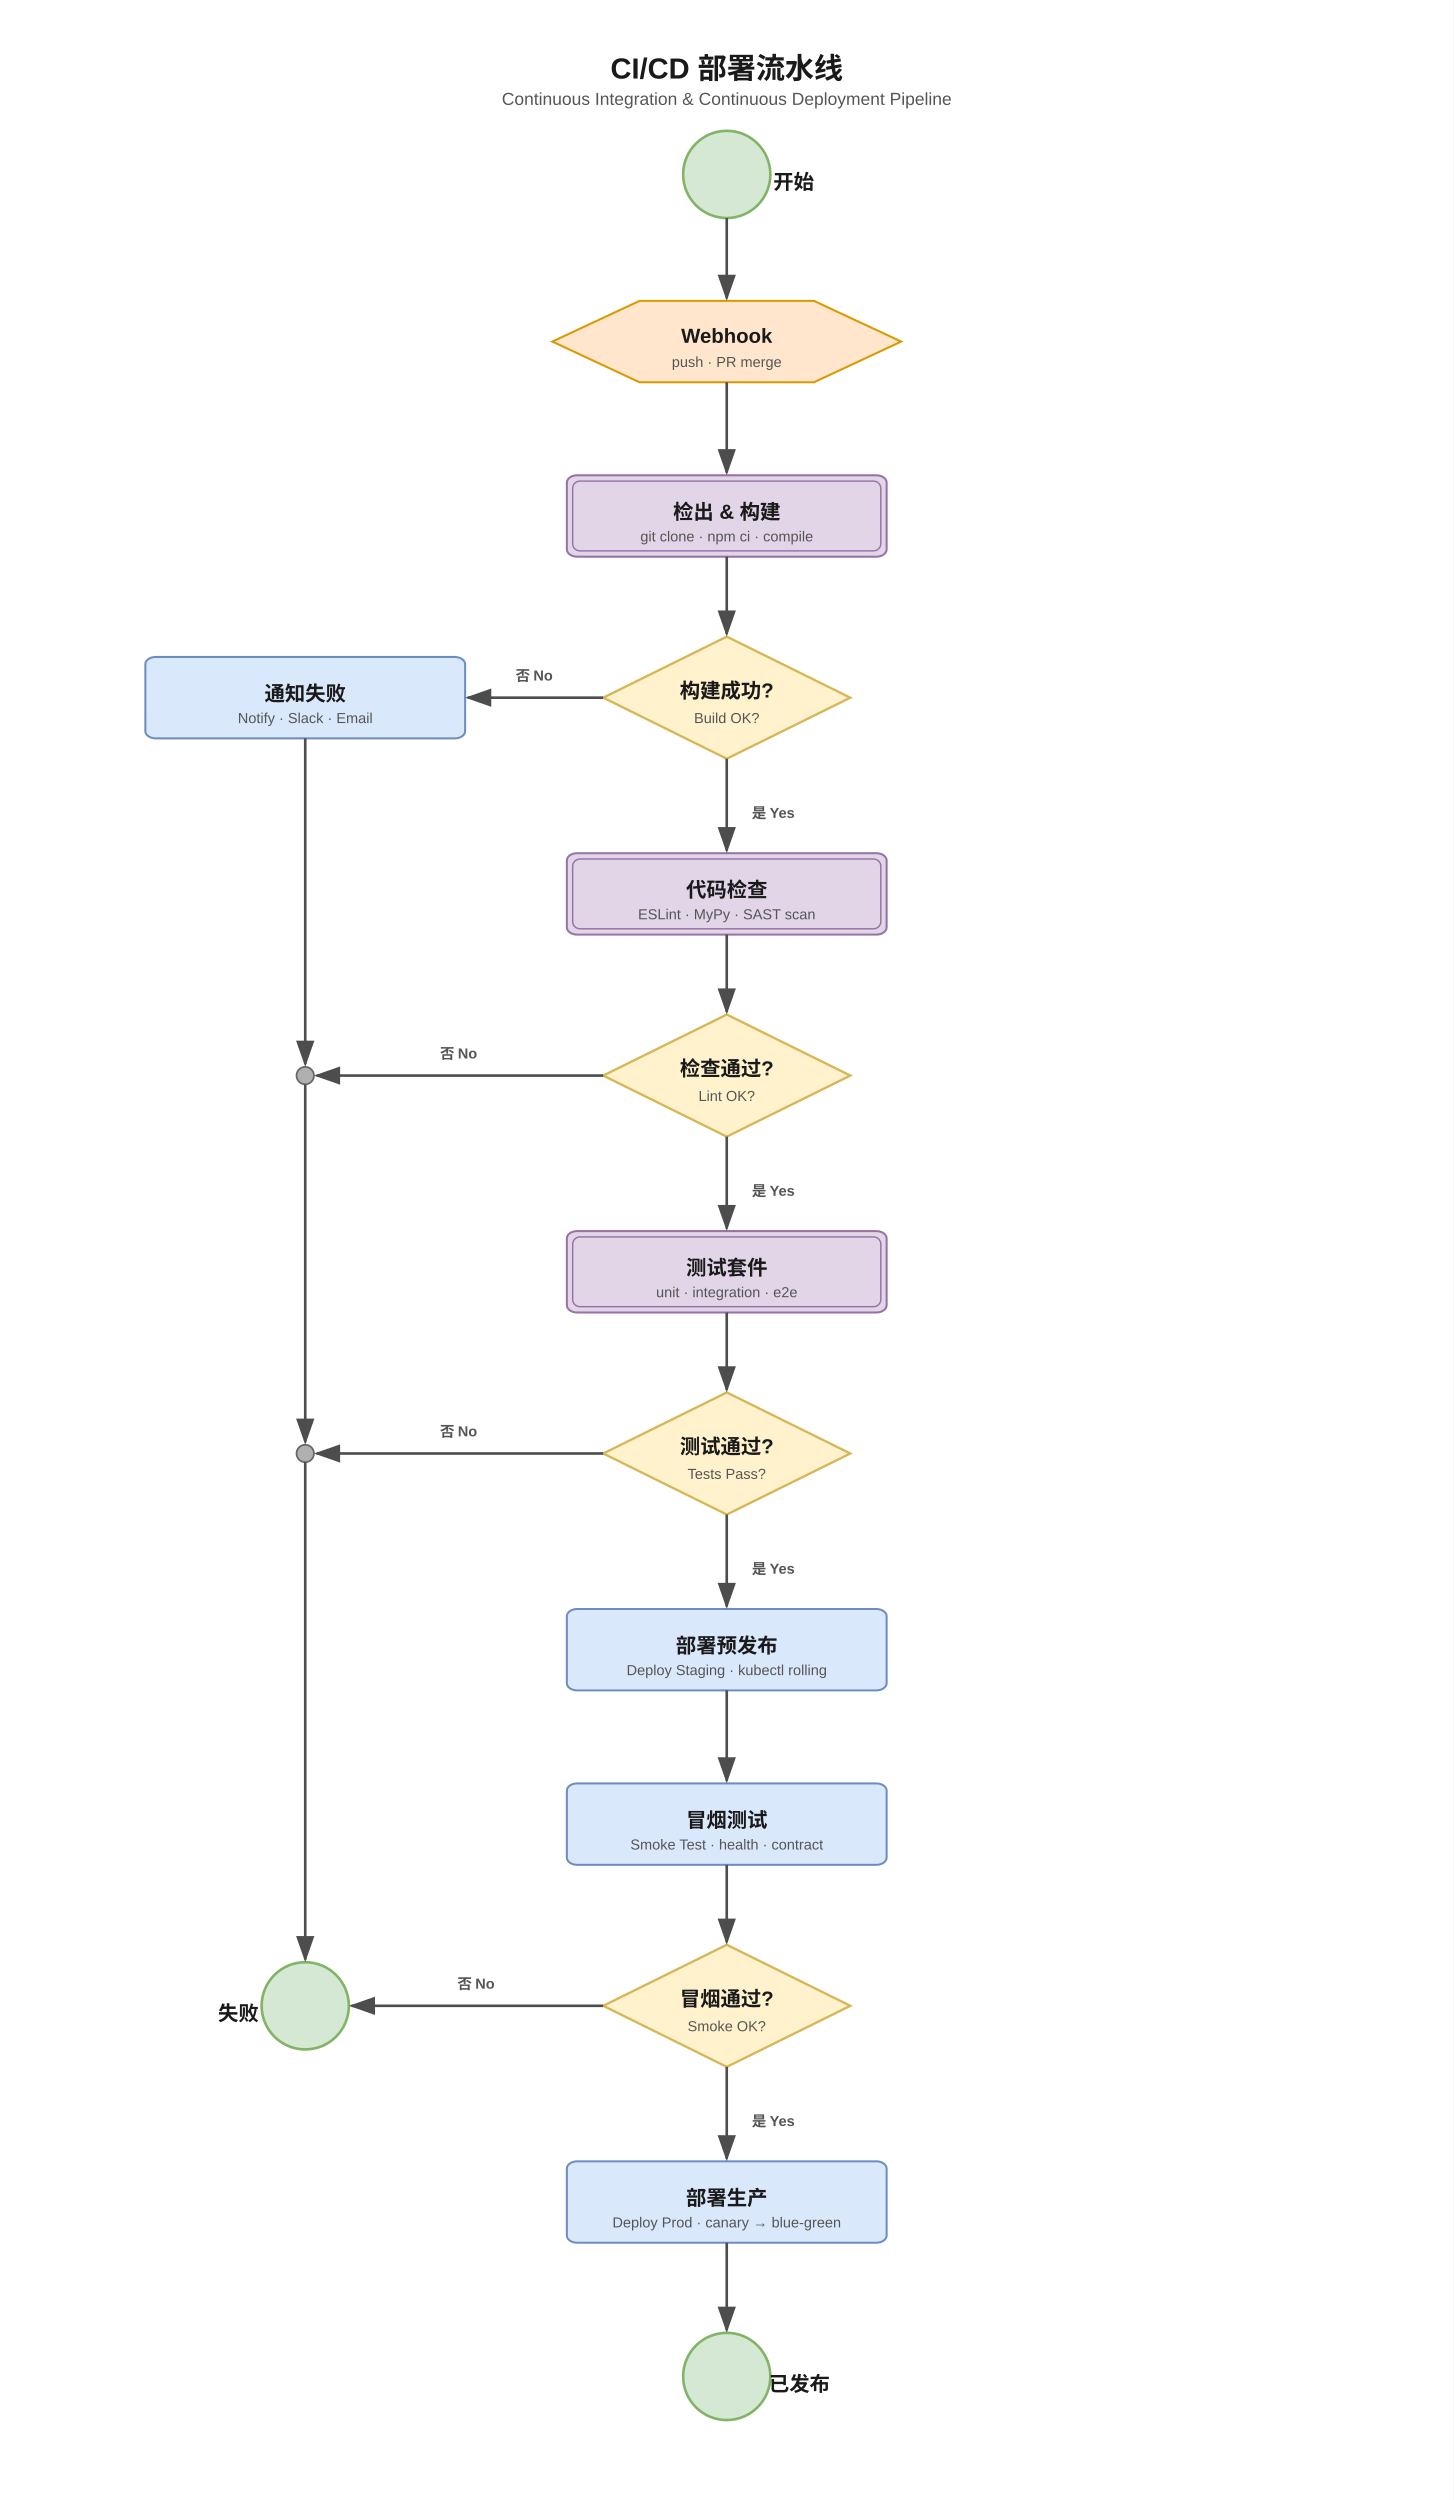
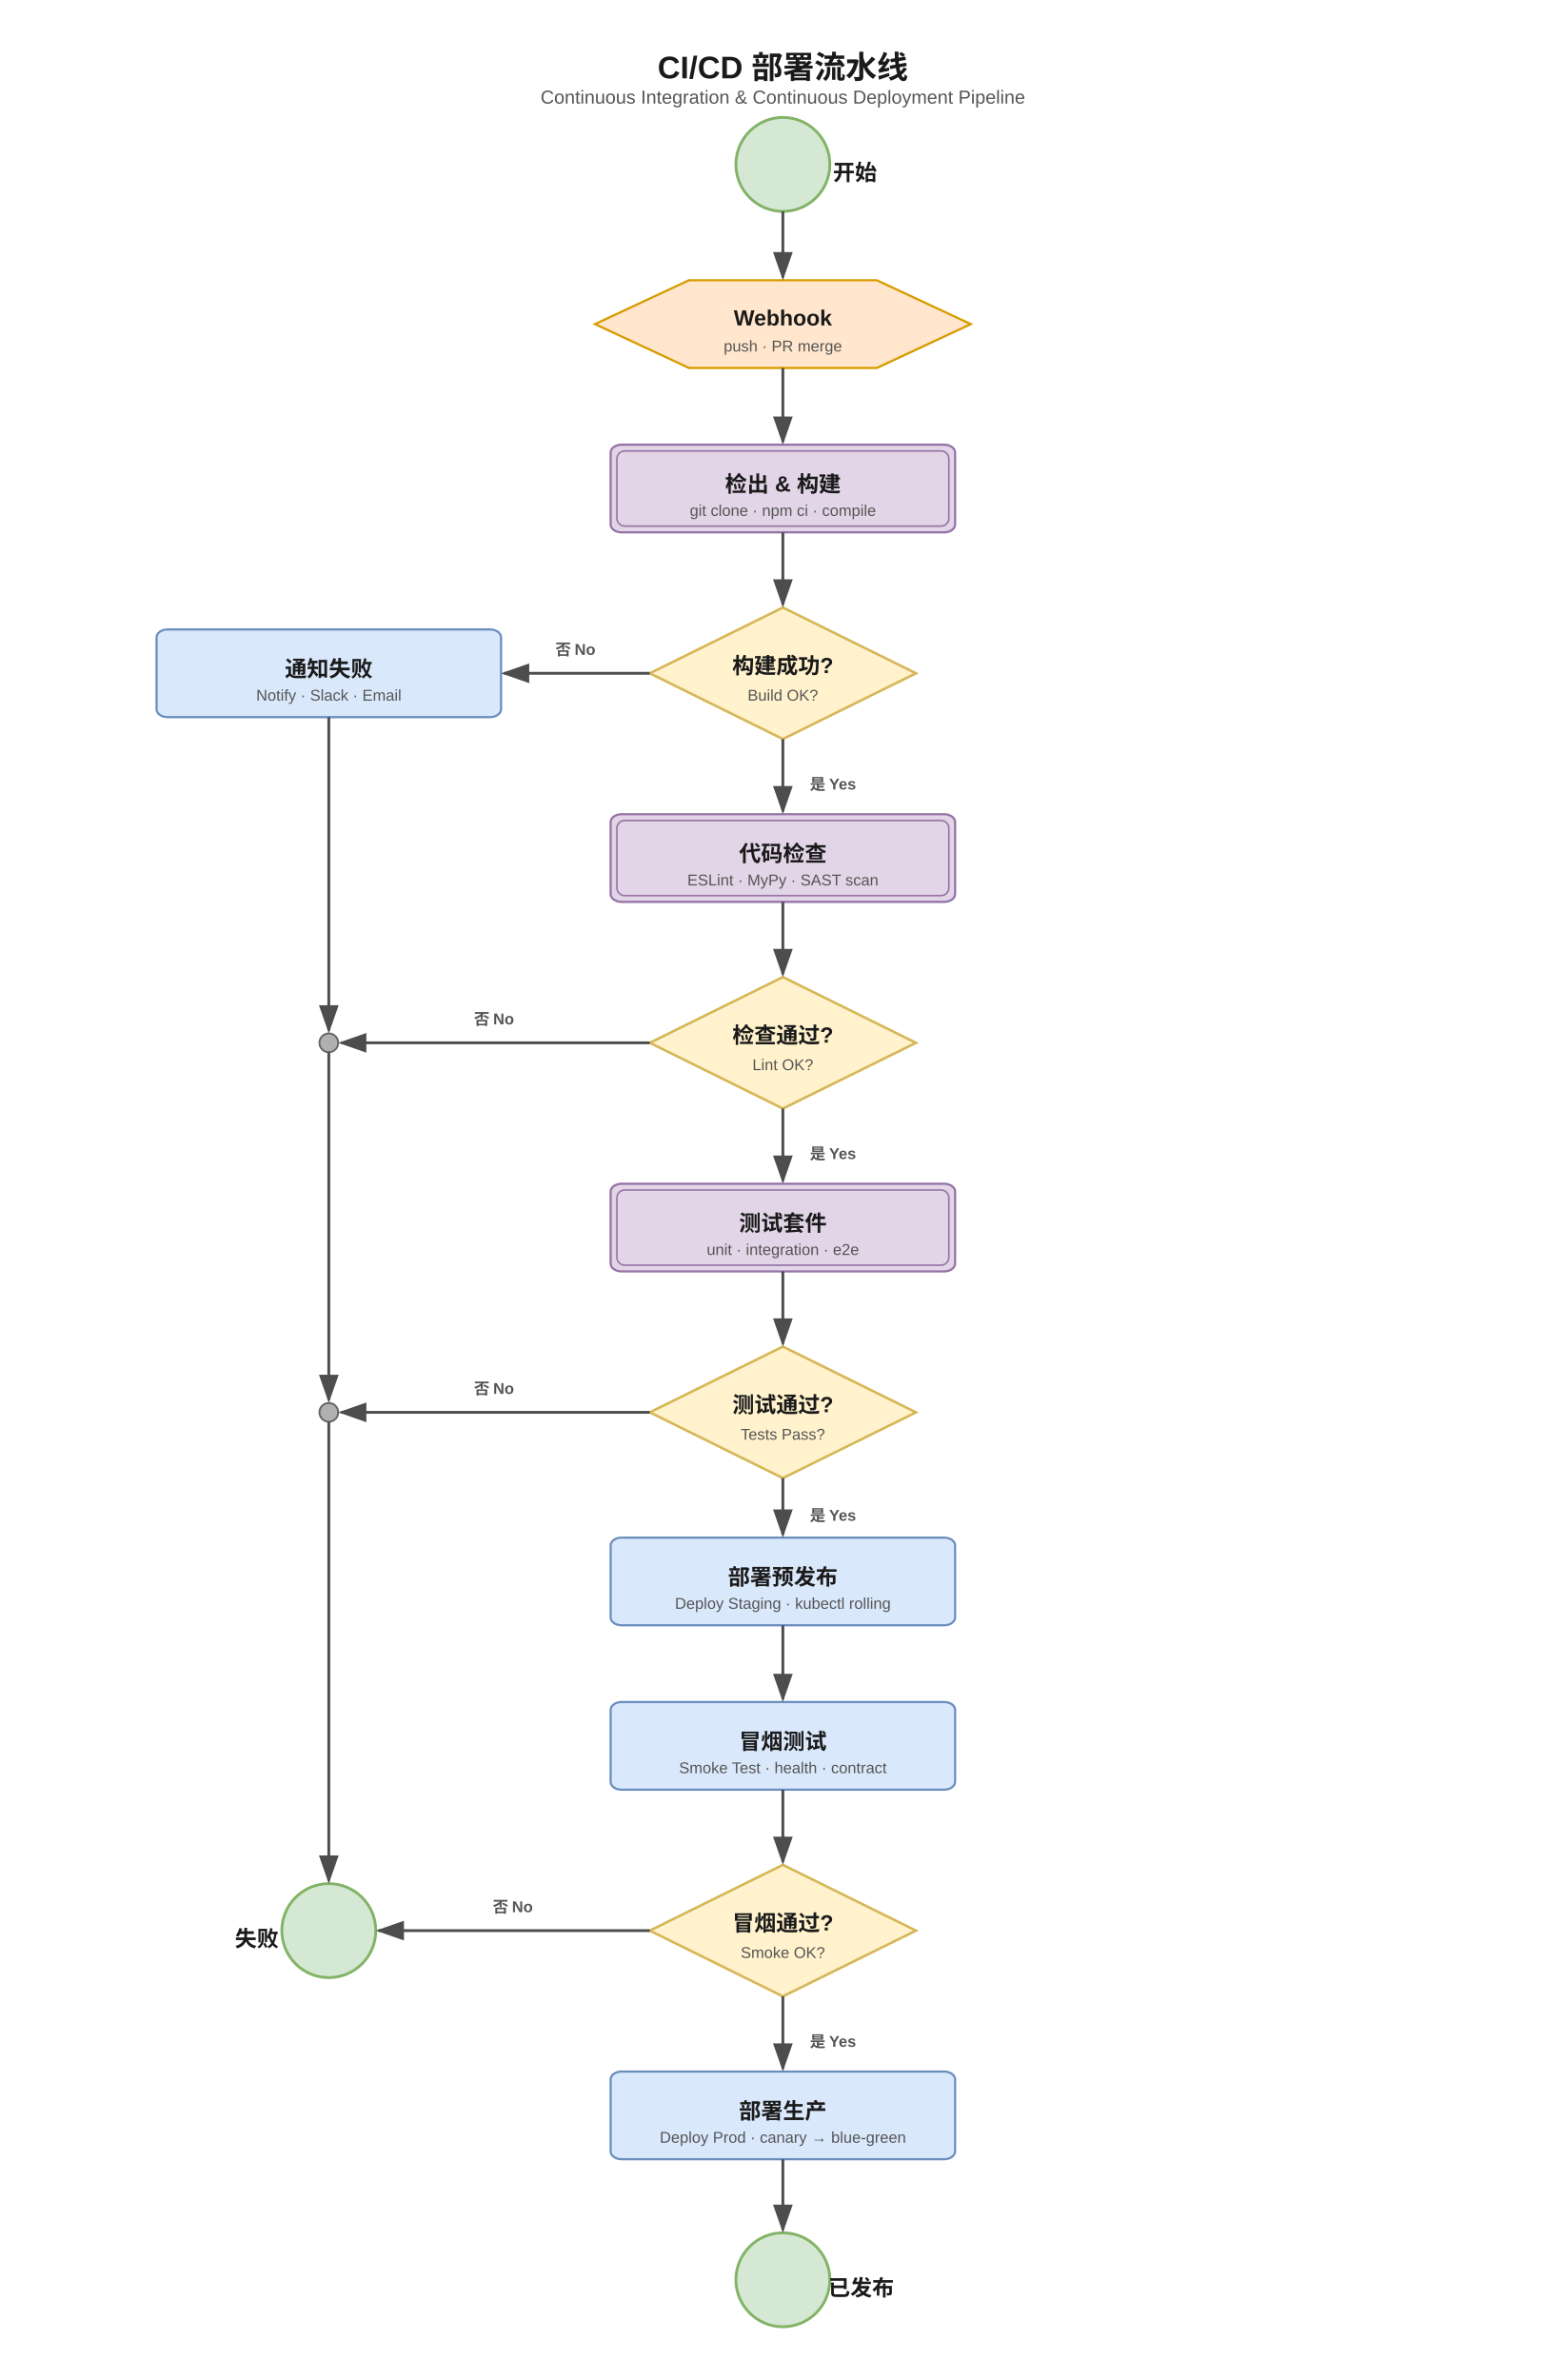
- <svg xmlns="http://www.w3.org/2000/svg" width="1000" height="1720" viewBox="0 0 1000 1720">
+ <svg xmlns="http://www.w3.org/2000/svg" width="1000" height="1520" viewBox="0 0 1000 1520">
  <defs>
    <marker id="ah" markerWidth="10" markerHeight="7" refX="9" refY="3.5" orient="auto">
      <polygon points="0 0, 10 3.5, 0 7" fill="#4D4D4D" />
    </marker>
  </defs>
-   <rect x="0" y="0" width="1000" height="1720" fill="#ffffff" stroke="none" />
-   <text x="500" y="42" font-family="Arial, sans-serif" font-size="20" fill="#1A1A1A" text-anchor="middle" dominant-baseline="central" font-weight="bold" font-style="normal">CI/CD 部署流水线</text>
-   <text x="500" y="68" font-family="Arial, sans-serif" font-size="12" fill="#555555" text-anchor="middle" dominant-baseline="central" font-weight="normal" font-style="normal">Continuous Integration &amp; Continuous Deployment Pipeline</text>
-   <circle cx="500" cy="120" r="30" fill="#D5E8D4" stroke="#82B366" stroke-width="1.8" fill-opacity="1" />
-   <g transform="translate(380.0,207.0)">
+   <rect x="0" y="0" width="1000" height="1520" fill="#ffffff" stroke="none" />
+   <text x="500" y="38" font-family="Arial, sans-serif" font-size="20" fill="#1A1A1A" text-anchor="middle" dominant-baseline="central" font-weight="bold" font-style="normal">CI/CD 部署流水线</text>
+   <text x="500" y="62" font-family="Arial, sans-serif" font-size="12" fill="#555555" text-anchor="middle" dominant-baseline="central" font-weight="normal" font-style="normal">Continuous Integration &amp; Continuous Deployment Pipeline</text>
+   <circle cx="500" cy="105" r="30" fill="#D5E8D4" stroke="#82B366" stroke-width="1.8" fill-opacity="1" />
+   <g transform="translate(380.0,179.0)">
    <polygon points="60.0,0 180.0,0 240,28.0 180.0,56 60.0,56 0,28.0" fill="#FFE6CC" stroke="#D79B00" stroke-width="1.4" fill-opacity="1" />
  </g>
-   <text x="500" y="231" font-family="Arial, sans-serif" font-size="14" fill="#1A1A1A" text-anchor="middle" dominant-baseline="central" font-weight="bold" font-style="normal">Webhook</text>
-   <text x="500" y="249" font-family="Arial, sans-serif" font-size="10" fill="#555555" text-anchor="middle" dominant-baseline="central" font-weight="normal" font-style="normal">push · PR merge</text>
-   <rect x="390.0" y="327.0" width="220" height="56" rx="7" ry="5" fill="#E1D5E7" stroke="#9673A6" stroke-width="1.4" fill-opacity="1" />
-   <rect x="394.0" y="331.0" width="212" height="48" rx="5" ry="5" fill="none" stroke="#9673A6" stroke-width="1.0" fill-opacity="1" data-graph-role="decoration" />
-   <text x="500" y="351" font-family="Arial, sans-serif" font-size="14" fill="#1A1A1A" text-anchor="middle" dominant-baseline="central" font-weight="bold" font-style="normal">检出 &amp; 构建</text>
-   <text x="500" y="369" font-family="Arial, sans-serif" font-size="10" fill="#555555" text-anchor="middle" dominant-baseline="central" font-weight="normal" font-style="normal">git clone · npm ci · compile</text>
-   <g transform="translate(415.0,438.0)">
+   <text x="500" y="203" font-family="Arial, sans-serif" font-size="14" fill="#1A1A1A" text-anchor="middle" dominant-baseline="central" font-weight="bold" font-style="normal">Webhook</text>
+   <text x="500" y="221" font-family="Arial, sans-serif" font-size="10" fill="#555555" text-anchor="middle" dominant-baseline="central" font-weight="normal" font-style="normal">push · PR merge</text>
+   <rect x="390.0" y="284.0" width="220" height="56" rx="7" ry="5" fill="#E1D5E7" stroke="#9673A6" stroke-width="1.4" fill-opacity="1" />
+   <rect x="394.0" y="288.0" width="212" height="48" rx="5" ry="5" fill="none" stroke="#9673A6" stroke-width="1.0" fill-opacity="1" data-graph-role="decoration" />
+   <text x="500" y="308" font-family="Arial, sans-serif" font-size="14" fill="#1A1A1A" text-anchor="middle" dominant-baseline="central" font-weight="bold" font-style="normal">检出 &amp; 构建</text>
+   <text x="500" y="326" font-family="Arial, sans-serif" font-size="10" fill="#555555" text-anchor="middle" dominant-baseline="central" font-weight="normal" font-style="normal">git clone · npm ci · compile</text>
+   <g transform="translate(415.0,388.0)">
    <polygon points="85.0,0 170,42.0 85.0,84 0,42.0" fill="#FFF2CC" stroke="#D6B656" stroke-width="1.6" fill-opacity="1" />
  </g>
-   <text x="500" y="474" font-family="Arial, sans-serif" font-size="14" fill="#1A1A1A" text-anchor="middle" dominant-baseline="central" font-weight="bold" font-style="normal">构建成功?</text>
-   <text x="500" y="494" font-family="Arial, sans-serif" font-size="10" fill="#555555" text-anchor="middle" dominant-baseline="central" font-weight="normal" font-style="normal">Build OK?</text>
-   <rect x="390.0" y="587.0" width="220" height="56" rx="7" ry="5" fill="#E1D5E7" stroke="#9673A6" stroke-width="1.4" fill-opacity="1" />
-   <rect x="394.0" y="591.0" width="212" height="48" rx="5" ry="5" fill="none" stroke="#9673A6" stroke-width="1.0" fill-opacity="1" data-graph-role="decoration" />
-   <text x="500" y="611" font-family="Arial, sans-serif" font-size="14" fill="#1A1A1A" text-anchor="middle" dominant-baseline="central" font-weight="bold" font-style="normal">代码检查</text>
-   <text x="500" y="629" font-family="Arial, sans-serif" font-size="10" fill="#555555" text-anchor="middle" dominant-baseline="central" font-weight="normal" font-style="normal">ESLint · MyPy · SAST scan</text>
-   <g transform="translate(415.0,698.0)">
+   <text x="500" y="424" font-family="Arial, sans-serif" font-size="14" fill="#1A1A1A" text-anchor="middle" dominant-baseline="central" font-weight="bold" font-style="normal">构建成功?</text>
+   <text x="500" y="444" font-family="Arial, sans-serif" font-size="10" fill="#555555" text-anchor="middle" dominant-baseline="central" font-weight="normal" font-style="normal">Build OK?</text>
+   <rect x="390.0" y="520.0" width="220" height="56" rx="7" ry="5" fill="#E1D5E7" stroke="#9673A6" stroke-width="1.4" fill-opacity="1" />
+   <rect x="394.0" y="524.0" width="212" height="48" rx="5" ry="5" fill="none" stroke="#9673A6" stroke-width="1.0" fill-opacity="1" data-graph-role="decoration" />
+   <text x="500" y="544" font-family="Arial, sans-serif" font-size="14" fill="#1A1A1A" text-anchor="middle" dominant-baseline="central" font-weight="bold" font-style="normal">代码检查</text>
+   <text x="500" y="562" font-family="Arial, sans-serif" font-size="10" fill="#555555" text-anchor="middle" dominant-baseline="central" font-weight="normal" font-style="normal">ESLint · MyPy · SAST scan</text>
+   <g transform="translate(415.0,624.0)">
    <polygon points="85.0,0 170,42.0 85.0,84 0,42.0" fill="#FFF2CC" stroke="#D6B656" stroke-width="1.6" fill-opacity="1" />
  </g>
-   <text x="500" y="734" font-family="Arial, sans-serif" font-size="14" fill="#1A1A1A" text-anchor="middle" dominant-baseline="central" font-weight="bold" font-style="normal">检查通过?</text>
-   <text x="500" y="754" font-family="Arial, sans-serif" font-size="10" fill="#555555" text-anchor="middle" dominant-baseline="central" font-weight="normal" font-style="normal">Lint OK?</text>
-   <rect x="390.0" y="847.0" width="220" height="56" rx="7" ry="5" fill="#E1D5E7" stroke="#9673A6" stroke-width="1.4" fill-opacity="1" />
-   <rect x="394.0" y="851.0" width="212" height="48" rx="5" ry="5" fill="none" stroke="#9673A6" stroke-width="1.0" fill-opacity="1" data-graph-role="decoration" />
-   <text x="500" y="871" font-family="Arial, sans-serif" font-size="14" fill="#1A1A1A" text-anchor="middle" dominant-baseline="central" font-weight="bold" font-style="normal">测试套件</text>
-   <text x="500" y="889" font-family="Arial, sans-serif" font-size="10" fill="#555555" text-anchor="middle" dominant-baseline="central" font-weight="normal" font-style="normal">unit · integration · e2e</text>
-   <g transform="translate(415.0,958.0)">
+   <text x="500" y="660" font-family="Arial, sans-serif" font-size="14" fill="#1A1A1A" text-anchor="middle" dominant-baseline="central" font-weight="bold" font-style="normal">检查通过?</text>
+   <text x="500" y="680" font-family="Arial, sans-serif" font-size="10" fill="#555555" text-anchor="middle" dominant-baseline="central" font-weight="normal" font-style="normal">Lint OK?</text>
+   <rect x="390.0" y="756.0" width="220" height="56" rx="7" ry="5" fill="#E1D5E7" stroke="#9673A6" stroke-width="1.4" fill-opacity="1" />
+   <rect x="394.0" y="760.0" width="212" height="48" rx="5" ry="5" fill="none" stroke="#9673A6" stroke-width="1.0" fill-opacity="1" data-graph-role="decoration" />
+   <text x="500" y="780" font-family="Arial, sans-serif" font-size="14" fill="#1A1A1A" text-anchor="middle" dominant-baseline="central" font-weight="bold" font-style="normal">测试套件</text>
+   <text x="500" y="798" font-family="Arial, sans-serif" font-size="10" fill="#555555" text-anchor="middle" dominant-baseline="central" font-weight="normal" font-style="normal">unit · integration · e2e</text>
+   <g transform="translate(415.0,860.0)">
    <polygon points="85.0,0 170,42.0 85.0,84 0,42.0" fill="#FFF2CC" stroke="#D6B656" stroke-width="1.6" fill-opacity="1" />
  </g>
-   <text x="500" y="994" font-family="Arial, sans-serif" font-size="14" fill="#1A1A1A" text-anchor="middle" dominant-baseline="central" font-weight="bold" font-style="normal">测试通过?</text>
-   <text x="500" y="1014" font-family="Arial, sans-serif" font-size="10" fill="#555555" text-anchor="middle" dominant-baseline="central" font-weight="normal" font-style="normal">Tests Pass?</text>
-   <rect x="390.0" y="1107.0" width="220" height="56" rx="7" ry="5" fill="#DAE8FC" stroke="#6C8EBF" stroke-width="1.4" fill-opacity="1" />
-   <text x="500" y="1131" font-family="Arial, sans-serif" font-size="14" fill="#1A1A1A" text-anchor="middle" dominant-baseline="central" font-weight="bold" font-style="normal">部署预发布</text>
-   <text x="500" y="1149" font-family="Arial, sans-serif" font-size="10" fill="#555555" text-anchor="middle" dominant-baseline="central" font-weight="normal" font-style="normal">Deploy Staging · kubectl rolling</text>
-   <rect x="390.0" y="1227.0" width="220" height="56" rx="7" ry="5" fill="#DAE8FC" stroke="#6C8EBF" stroke-width="1.4" fill-opacity="1" />
-   <text x="500" y="1251" font-family="Arial, sans-serif" font-size="14" fill="#1A1A1A" text-anchor="middle" dominant-baseline="central" font-weight="bold" font-style="normal">冒烟测试</text>
-   <text x="500" y="1269" font-family="Arial, sans-serif" font-size="10" fill="#555555" text-anchor="middle" dominant-baseline="central" font-weight="normal" font-style="normal">Smoke Test · health · contract</text>
-   <g transform="translate(415.0,1338.0)">
+   <text x="500" y="896" font-family="Arial, sans-serif" font-size="14" fill="#1A1A1A" text-anchor="middle" dominant-baseline="central" font-weight="bold" font-style="normal">测试通过?</text>
+   <text x="500" y="916" font-family="Arial, sans-serif" font-size="10" fill="#555555" text-anchor="middle" dominant-baseline="central" font-weight="normal" font-style="normal">Tests Pass?</text>
+   <rect x="390.0" y="982.0" width="220" height="56" rx="7" ry="5" fill="#DAE8FC" stroke="#6C8EBF" stroke-width="1.4" fill-opacity="1" />
+   <text x="500" y="1006" font-family="Arial, sans-serif" font-size="14" fill="#1A1A1A" text-anchor="middle" dominant-baseline="central" font-weight="bold" font-style="normal">部署预发布</text>
+   <text x="500" y="1024" font-family="Arial, sans-serif" font-size="10" fill="#555555" text-anchor="middle" dominant-baseline="central" font-weight="normal" font-style="normal">Deploy Staging · kubectl rolling</text>
+   <rect x="390.0" y="1087.0" width="220" height="56" rx="7" ry="5" fill="#DAE8FC" stroke="#6C8EBF" stroke-width="1.4" fill-opacity="1" />
+   <text x="500" y="1111" font-family="Arial, sans-serif" font-size="14" fill="#1A1A1A" text-anchor="middle" dominant-baseline="central" font-weight="bold" font-style="normal">冒烟测试</text>
+   <text x="500" y="1129" font-family="Arial, sans-serif" font-size="10" fill="#555555" text-anchor="middle" dominant-baseline="central" font-weight="normal" font-style="normal">Smoke Test · health · contract</text>
+   <g transform="translate(415.0,1191.0)">
    <polygon points="85.0,0 170,42.0 85.0,84 0,42.0" fill="#FFF2CC" stroke="#D6B656" stroke-width="1.6" fill-opacity="1" />
  </g>
-   <text x="500" y="1374" font-family="Arial, sans-serif" font-size="14" fill="#1A1A1A" text-anchor="middle" dominant-baseline="central" font-weight="bold" font-style="normal">冒烟通过?</text>
-   <text x="500" y="1394" font-family="Arial, sans-serif" font-size="10" fill="#555555" text-anchor="middle" dominant-baseline="central" font-weight="normal" font-style="normal">Smoke OK?</text>
-   <rect x="390.0" y="1487.0" width="220" height="56" rx="7" ry="5" fill="#DAE8FC" stroke="#6C8EBF" stroke-width="1.4" fill-opacity="1" />
-   <text x="500" y="1511" font-family="Arial, sans-serif" font-size="14" fill="#1A1A1A" text-anchor="middle" dominant-baseline="central" font-weight="bold" font-style="normal">部署生产</text>
-   <text x="500" y="1529" font-family="Arial, sans-serif" font-size="10" fill="#555555" text-anchor="middle" dominant-baseline="central" font-weight="normal" font-style="normal">Deploy Prod · canary → blue-green</text>
-   <circle cx="500" cy="1635" r="30" fill="#D5E8D4" stroke="#82B366" stroke-width="1.8" fill-opacity="1" />
-   <rect x="100.0" y="452.0" width="220" height="56" rx="7" ry="5" fill="#DAE8FC" stroke="#6C8EBF" stroke-width="1.4" fill-opacity="1" />
-   <text x="210" y="476" font-family="Arial, sans-serif" font-size="14" fill="#1A1A1A" text-anchor="middle" dominant-baseline="central" font-weight="bold" font-style="normal">通知失败</text>
-   <text x="210" y="494" font-family="Arial, sans-serif" font-size="10" fill="#555555" text-anchor="middle" dominant-baseline="central" font-weight="normal" font-style="normal">Notify · Slack · Email</text>
-   <circle cx="210" cy="740" r="6" fill="#B0B0B0" stroke="#666666" stroke-width="1.2" fill-opacity="1" />
-   <circle cx="210" cy="1000" r="6" fill="#B0B0B0" stroke="#666666" stroke-width="1.2" fill-opacity="1" />
-   <circle cx="210" cy="1380" r="30" fill="#D5E8D4" stroke="#82B366" stroke-width="1.8" fill-opacity="1" />
-   <text x="546" y="124" font-family="Arial, sans-serif" font-size="14" fill="#1A1A1A" text-anchor="middle" dominant-baseline="central" font-weight="bold" font-style="normal">开始</text>
-   <text x="550" y="1639" font-family="Arial, sans-serif" font-size="14" fill="#1A1A1A" text-anchor="middle" dominant-baseline="central" font-weight="bold" font-style="normal">已发布</text>
-   <text x="164" y="1384" font-family="Arial, sans-serif" font-size="14" fill="#1A1A1A" text-anchor="middle" dominant-baseline="central" font-weight="bold" font-style="normal">失败</text>
-   <line x1="500.0" y1="150" x2="500.0" y2="205.2" stroke="#4D4D4D" stroke-width="1.8" marker-end="url(#ah)" />
-   <line x1="500.0" y1="263.0" x2="500.0" y2="325.2" stroke="#4D4D4D" stroke-width="1.8" marker-end="url(#ah)" />
-   <line x1="500.0" y1="383.0" x2="500.0" y2="436.2" stroke="#4D4D4D" stroke-width="1.8" marker-end="url(#ah)" />
-   <line x1="500.0" y1="522.0" x2="500.0" y2="585.2" stroke="#4D4D4D" stroke-width="1.8" marker-end="url(#ah)" />
-   <text x="532.0" y="558.5" font-family="Arial, sans-serif" font-size="10" fill="#555555" text-anchor="middle" dominant-baseline="central" font-weight="bold" font-style="normal">是 Yes</text>
-   <line x1="500.0" y1="643.0" x2="500.0" y2="696.2" stroke="#4D4D4D" stroke-width="1.8" marker-end="url(#ah)" />
-   <line x1="500.0" y1="782.0" x2="500.0" y2="845.2" stroke="#4D4D4D" stroke-width="1.8" marker-end="url(#ah)" />
-   <text x="532.0" y="818.5" font-family="Arial, sans-serif" font-size="10" fill="#555555" text-anchor="middle" dominant-baseline="central" font-weight="bold" font-style="normal">是 Yes</text>
-   <line x1="500.0" y1="903.0" x2="500.0" y2="956.2" stroke="#4D4D4D" stroke-width="1.8" marker-end="url(#ah)" />
-   <line x1="500.0" y1="1042.0" x2="500.0" y2="1105.2" stroke="#4D4D4D" stroke-width="1.8" marker-end="url(#ah)" />
-   <text x="532.0" y="1078.5" font-family="Arial, sans-serif" font-size="10" fill="#555555" text-anchor="middle" dominant-baseline="central" font-weight="bold" font-style="normal">是 Yes</text>
-   <line x1="500.0" y1="1163.0" x2="500.0" y2="1225.2" stroke="#4D4D4D" stroke-width="1.8" marker-end="url(#ah)" />
-   <line x1="500.0" y1="1283.0" x2="500.0" y2="1336.2" stroke="#4D4D4D" stroke-width="1.8" marker-end="url(#ah)" />
-   <line x1="500.0" y1="1422.0" x2="500.0" y2="1485.2" stroke="#4D4D4D" stroke-width="1.8" marker-end="url(#ah)" />
-   <text x="532.0" y="1458.5" font-family="Arial, sans-serif" font-size="10" fill="#555555" text-anchor="middle" dominant-baseline="central" font-weight="bold" font-style="normal">是 Yes</text>
-   <line x1="500.0" y1="1543.0" x2="500.0" y2="1603.2" stroke="#4D4D4D" stroke-width="1.8" marker-end="url(#ah)" />
-   <line x1="415.0" y1="480.0" x2="321.8" y2="480.0" stroke="#4D4D4D" stroke-width="1.8" marker-end="url(#ah)" />
-   <text x="367.5" y="464.0" font-family="Arial, sans-serif" font-size="10" fill="#555555" text-anchor="middle" dominant-baseline="central" font-weight="bold" font-style="normal">否 No</text>
-   <line x1="210.0" y1="508.0" x2="210.0" y2="732.2" stroke="#4D4D4D" stroke-width="1.8" marker-end="url(#ah)" />
-   <line x1="415.0" y1="740.0" x2="217.8" y2="740.0" stroke="#4D4D4D" stroke-width="1.8" marker-end="url(#ah)" />
-   <text x="315.5" y="724.0" font-family="Arial, sans-serif" font-size="10" fill="#555555" text-anchor="middle" dominant-baseline="central" font-weight="bold" font-style="normal">否 No</text>
-   <line x1="210.0" y1="746" x2="210.0" y2="992.2" stroke="#4D4D4D" stroke-width="1.8" marker-end="url(#ah)" />
-   <line x1="415.0" y1="1000.0" x2="217.8" y2="1000.0" stroke="#4D4D4D" stroke-width="1.8" marker-end="url(#ah)" />
-   <text x="315.5" y="984.0" font-family="Arial, sans-serif" font-size="10" fill="#555555" text-anchor="middle" dominant-baseline="central" font-weight="bold" font-style="normal">否 No</text>
-   <line x1="210.0" y1="1006" x2="210.0" y2="1348.2" stroke="#4D4D4D" stroke-width="1.8" marker-end="url(#ah)" />
-   <line x1="415.0" y1="1380.0" x2="241.8" y2="1380.0" stroke="#4D4D4D" stroke-width="1.8" marker-end="url(#ah)" />
-   <text x="327.5" y="1364.0" font-family="Arial, sans-serif" font-size="10" fill="#555555" text-anchor="middle" dominant-baseline="central" font-weight="bold" font-style="normal">否 No</text>
+   <text x="500" y="1227" font-family="Arial, sans-serif" font-size="14" fill="#1A1A1A" text-anchor="middle" dominant-baseline="central" font-weight="bold" font-style="normal">冒烟通过?</text>
+   <text x="500" y="1247" font-family="Arial, sans-serif" font-size="10" fill="#555555" text-anchor="middle" dominant-baseline="central" font-weight="normal" font-style="normal">Smoke OK?</text>
+   <rect x="390.0" y="1323.0" width="220" height="56" rx="7" ry="5" fill="#DAE8FC" stroke="#6C8EBF" stroke-width="1.4" fill-opacity="1" />
+   <text x="500" y="1347" font-family="Arial, sans-serif" font-size="14" fill="#1A1A1A" text-anchor="middle" dominant-baseline="central" font-weight="bold" font-style="normal">部署生产</text>
+   <text x="500" y="1365" font-family="Arial, sans-serif" font-size="10" fill="#555555" text-anchor="middle" dominant-baseline="central" font-weight="normal" font-style="normal">Deploy Prod · canary → blue-green</text>
+   <circle cx="500" cy="1456" r="30" fill="#D5E8D4" stroke="#82B366" stroke-width="1.8" fill-opacity="1" />
+   <rect x="100.0" y="402.0" width="220" height="56" rx="7" ry="5" fill="#DAE8FC" stroke="#6C8EBF" stroke-width="1.4" fill-opacity="1" />
+   <text x="210" y="426" font-family="Arial, sans-serif" font-size="14" fill="#1A1A1A" text-anchor="middle" dominant-baseline="central" font-weight="bold" font-style="normal">通知失败</text>
+   <text x="210" y="444" font-family="Arial, sans-serif" font-size="10" fill="#555555" text-anchor="middle" dominant-baseline="central" font-weight="normal" font-style="normal">Notify · Slack · Email</text>
+   <circle cx="210" cy="666" r="6" fill="#B0B0B0" stroke="#666666" stroke-width="1.2" fill-opacity="1" />
+   <circle cx="210" cy="902" r="6" fill="#B0B0B0" stroke="#666666" stroke-width="1.2" fill-opacity="1" />
+   <circle cx="210" cy="1233" r="30" fill="#D5E8D4" stroke="#82B366" stroke-width="1.8" fill-opacity="1" />
+   <text x="546" y="109" font-family="Arial, sans-serif" font-size="14" fill="#1A1A1A" text-anchor="middle" dominant-baseline="central" font-weight="bold" font-style="normal">开始</text>
+   <text x="550" y="1460" font-family="Arial, sans-serif" font-size="14" fill="#1A1A1A" text-anchor="middle" dominant-baseline="central" font-weight="bold" font-style="normal">已发布</text>
+   <text x="164" y="1237" font-family="Arial, sans-serif" font-size="14" fill="#1A1A1A" text-anchor="middle" dominant-baseline="central" font-weight="bold" font-style="normal">失败</text>
+   <line x1="500.0" y1="135" x2="500.0" y2="177.2" stroke="#4D4D4D" stroke-width="1.8" marker-end="url(#ah)" />
+   <line x1="500.0" y1="235.0" x2="500.0" y2="282.2" stroke="#4D4D4D" stroke-width="1.8" marker-end="url(#ah)" />
+   <line x1="500.0" y1="340.0" x2="500.0" y2="386.2" stroke="#4D4D4D" stroke-width="1.8" marker-end="url(#ah)" />
+   <line x1="500.0" y1="472.0" x2="500.0" y2="518.2" stroke="#4D4D4D" stroke-width="1.8" marker-end="url(#ah)" />
+   <text x="532.0" y="500.0" font-family="Arial, sans-serif" font-size="10" fill="#555555" text-anchor="middle" dominant-baseline="central" font-weight="bold" font-style="normal">是 Yes</text>
+   <line x1="500.0" y1="576.0" x2="500.0" y2="622.2" stroke="#4D4D4D" stroke-width="1.8" marker-end="url(#ah)" />
+   <line x1="500.0" y1="708.0" x2="500.0" y2="754.2" stroke="#4D4D4D" stroke-width="1.8" marker-end="url(#ah)" />
+   <text x="532.0" y="736.0" font-family="Arial, sans-serif" font-size="10" fill="#555555" text-anchor="middle" dominant-baseline="central" font-weight="bold" font-style="normal">是 Yes</text>
+   <line x1="500.0" y1="812.0" x2="500.0" y2="858.2" stroke="#4D4D4D" stroke-width="1.8" marker-end="url(#ah)" />
+   <line x1="500.0" y1="944.0" x2="500.0" y2="980.2" stroke="#4D4D4D" stroke-width="1.8" marker-end="url(#ah)" />
+   <text x="532.0" y="967.0" font-family="Arial, sans-serif" font-size="10" fill="#555555" text-anchor="middle" dominant-baseline="central" font-weight="bold" font-style="normal">是 Yes</text>
+   <line x1="500.0" y1="1038.0" x2="500.0" y2="1085.2" stroke="#4D4D4D" stroke-width="1.8" marker-end="url(#ah)" />
+   <line x1="500.0" y1="1143.0" x2="500.0" y2="1189.2" stroke="#4D4D4D" stroke-width="1.8" marker-end="url(#ah)" />
+   <line x1="500.0" y1="1275.0" x2="500.0" y2="1321.2" stroke="#4D4D4D" stroke-width="1.8" marker-end="url(#ah)" />
+   <text x="532.0" y="1303.0" font-family="Arial, sans-serif" font-size="10" fill="#555555" text-anchor="middle" dominant-baseline="central" font-weight="bold" font-style="normal">是 Yes</text>
+   <line x1="500.0" y1="1379.0" x2="500.0" y2="1424.2" stroke="#4D4D4D" stroke-width="1.8" marker-end="url(#ah)" />
+   <line x1="415.0" y1="430.0" x2="321.8" y2="430.0" stroke="#4D4D4D" stroke-width="1.8" marker-end="url(#ah)" />
+   <text x="367.5" y="414.0" font-family="Arial, sans-serif" font-size="10" fill="#555555" text-anchor="middle" dominant-baseline="central" font-weight="bold" font-style="normal">否 No</text>
+   <line x1="210.0" y1="458.0" x2="210.0" y2="658.2" stroke="#4D4D4D" stroke-width="1.8" marker-end="url(#ah)" />
+   <line x1="415.0" y1="666.0" x2="217.8" y2="666.0" stroke="#4D4D4D" stroke-width="1.8" marker-end="url(#ah)" />
+   <text x="315.5" y="650.0" font-family="Arial, sans-serif" font-size="10" fill="#555555" text-anchor="middle" dominant-baseline="central" font-weight="bold" font-style="normal">否 No</text>
+   <line x1="210.0" y1="672" x2="210.0" y2="894.2" stroke="#4D4D4D" stroke-width="1.8" marker-end="url(#ah)" />
+   <line x1="415.0" y1="902.0" x2="217.8" y2="902.0" stroke="#4D4D4D" stroke-width="1.8" marker-end="url(#ah)" />
+   <text x="315.5" y="886.0" font-family="Arial, sans-serif" font-size="10" fill="#555555" text-anchor="middle" dominant-baseline="central" font-weight="bold" font-style="normal">否 No</text>
+   <line x1="210.0" y1="908" x2="210.0" y2="1201.2" stroke="#4D4D4D" stroke-width="1.8" marker-end="url(#ah)" />
+   <line x1="415.0" y1="1233.0" x2="241.8" y2="1233.0" stroke="#4D4D4D" stroke-width="1.8" marker-end="url(#ah)" />
+   <text x="327.5" y="1217.0" font-family="Arial, sans-serif" font-size="10" fill="#555555" text-anchor="middle" dominant-baseline="central" font-weight="bold" font-style="normal">否 No</text>
</svg>
